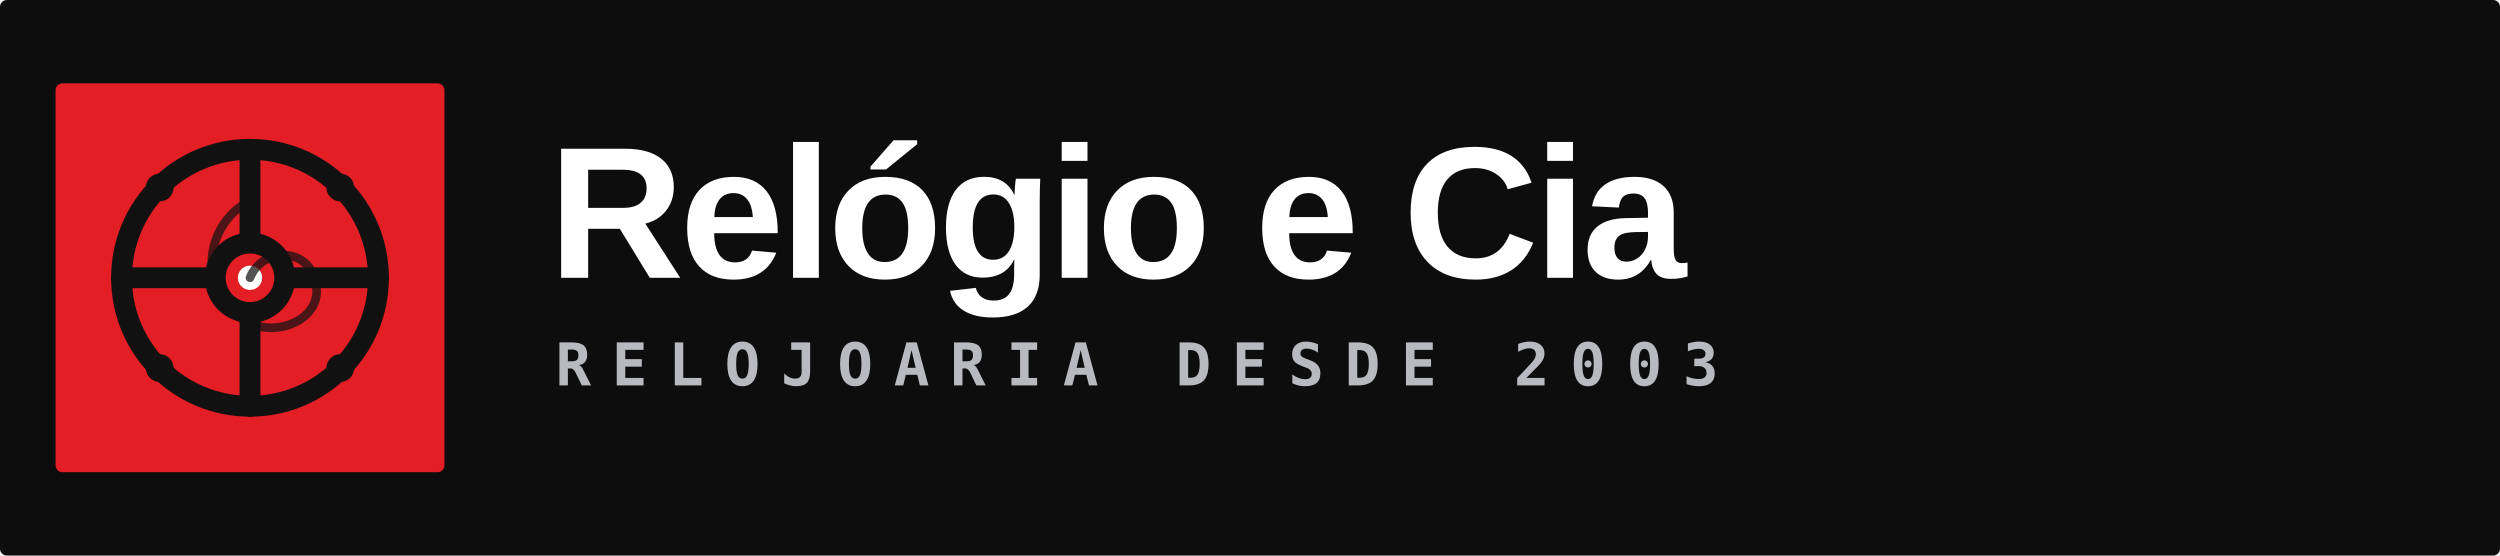
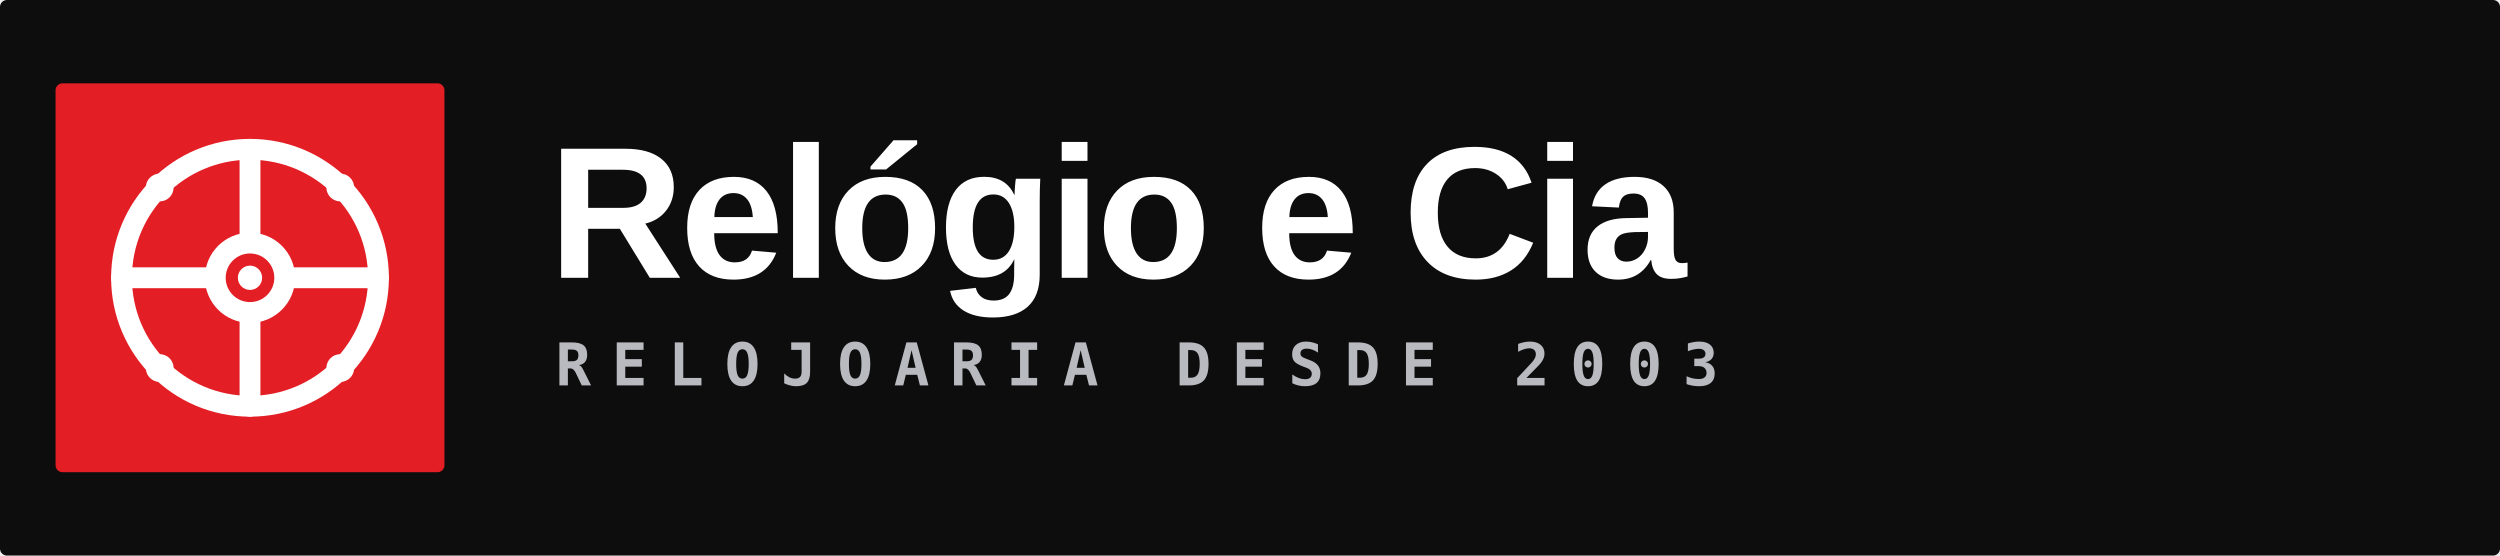
<svg xmlns="http://www.w3.org/2000/svg" viewBox="0 0 720 160" role="img" aria-labelledby="title desc">
  <style>
-     .balance { transform-box:view-box; transform-origin:72px 80px; animation:balance-beat 1.25s cubic-bezier(.45,0,.55,1) infinite alternate; will-change:transform; }
-     @keyframes balance-beat { from{transform:rotate(-11deg)} to{transform:rotate(11deg)} }
+     .balance { transform-box:view-box; transform-origin:72px 80px; animation:balance-spin 2.4s linear infinite; will-change:transform; }
+     @keyframes balance-spin { from{transform:rotate(0)} to{transform:rotate(360deg)} }
    @media (prefers-reduced-motion:reduce){ .balance{animation:none} }
  </style>
  <rect width="720" height="160" rx="2" fill="#0d0d0d" />
  <rect x="16" y="24" width="112" height="112" rx="2" fill="#e31e24" />
-   <g class="balance" fill="none" stroke="#111" stroke-linecap="round" stroke-linejoin="round">
+   <g class="balance" fill="none" stroke="#fff" stroke-linecap="round" stroke-linejoin="round">
    <circle cx="72" cy="80" r="37" stroke-width="6" />
    <path d="M72 43v28M109 80H81M72 117V89M35 80h28" stroke-width="6" />
-     <circle cx="98" cy="54" r="4" fill="#111" stroke="none" />
-     <circle cx="98" cy="106" r="4" fill="#111" stroke="none" />
-     <circle cx="46" cy="106" r="4" fill="#111" stroke="none" />
-     <circle cx="46" cy="54" r="4" fill="#111" stroke="none" />
+     <circle cx="98" cy="54" r="4" fill="#fff" stroke="none" />
+     <circle cx="98" cy="106" r="4" fill="#fff" stroke="none" />
+     <circle cx="46" cy="106" r="4" fill="#fff" stroke="none" />
+     <circle cx="46" cy="54" r="4" fill="#fff" stroke="none" />
    <circle cx="72" cy="80" r="10" fill="#e31e24" stroke-width="6" />
    <circle cx="72" cy="80" r="3.5" fill="#fff" stroke="none" />
  </g>
-   <path d="M72 80c3.5-9 17.5-9 19 2 2 10-12 16-21 10-12-7-12-25 0-33" fill="none" stroke="#111" stroke-width="2.5" stroke-linecap="round" opacity=".72" />
  <text x="158" y="80" fill="#fff" font-family="Space Grotesk, Arial, Helvetica, sans-serif" font-size="54" font-weight="700" letter-spacing="-1.2">Relógio e Cia</text>
  <text x="160" y="111" fill="#b8bac0" font-family="IBM Plex Mono, Consolas, monospace" font-size="17" font-weight="600" letter-spacing="6">RELOJOARIA DESDE 2003</text>
</svg>
